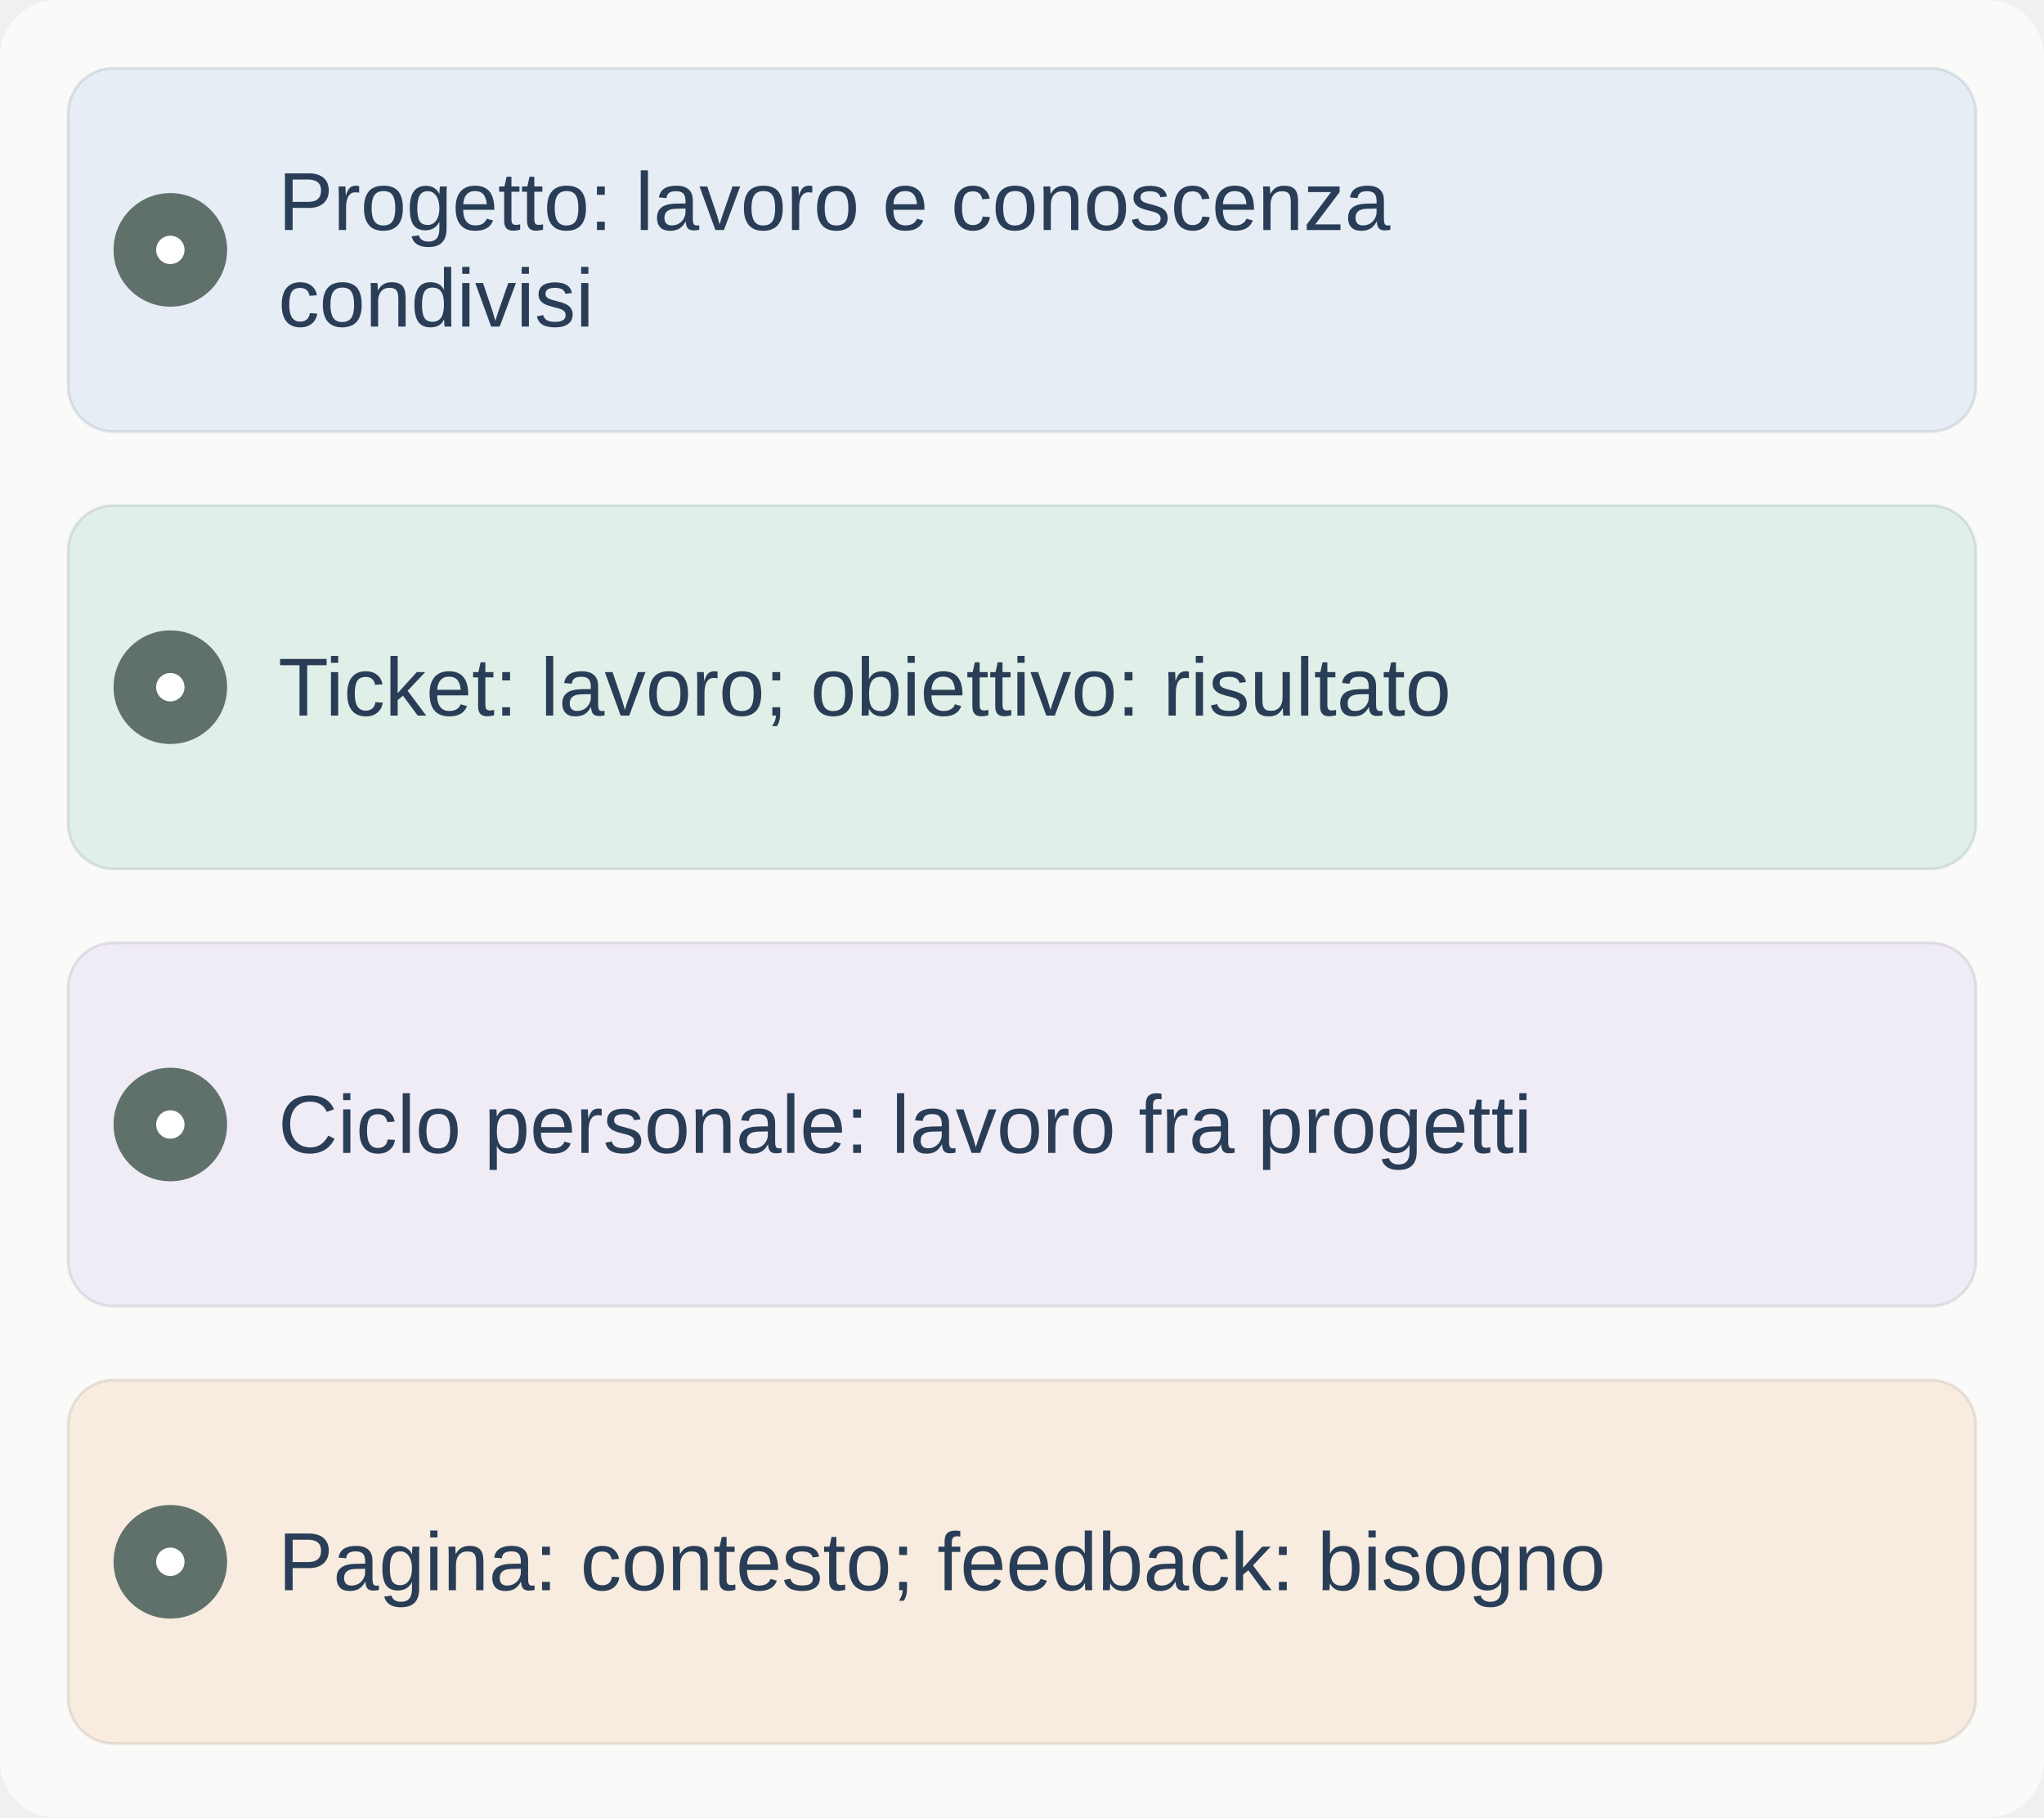
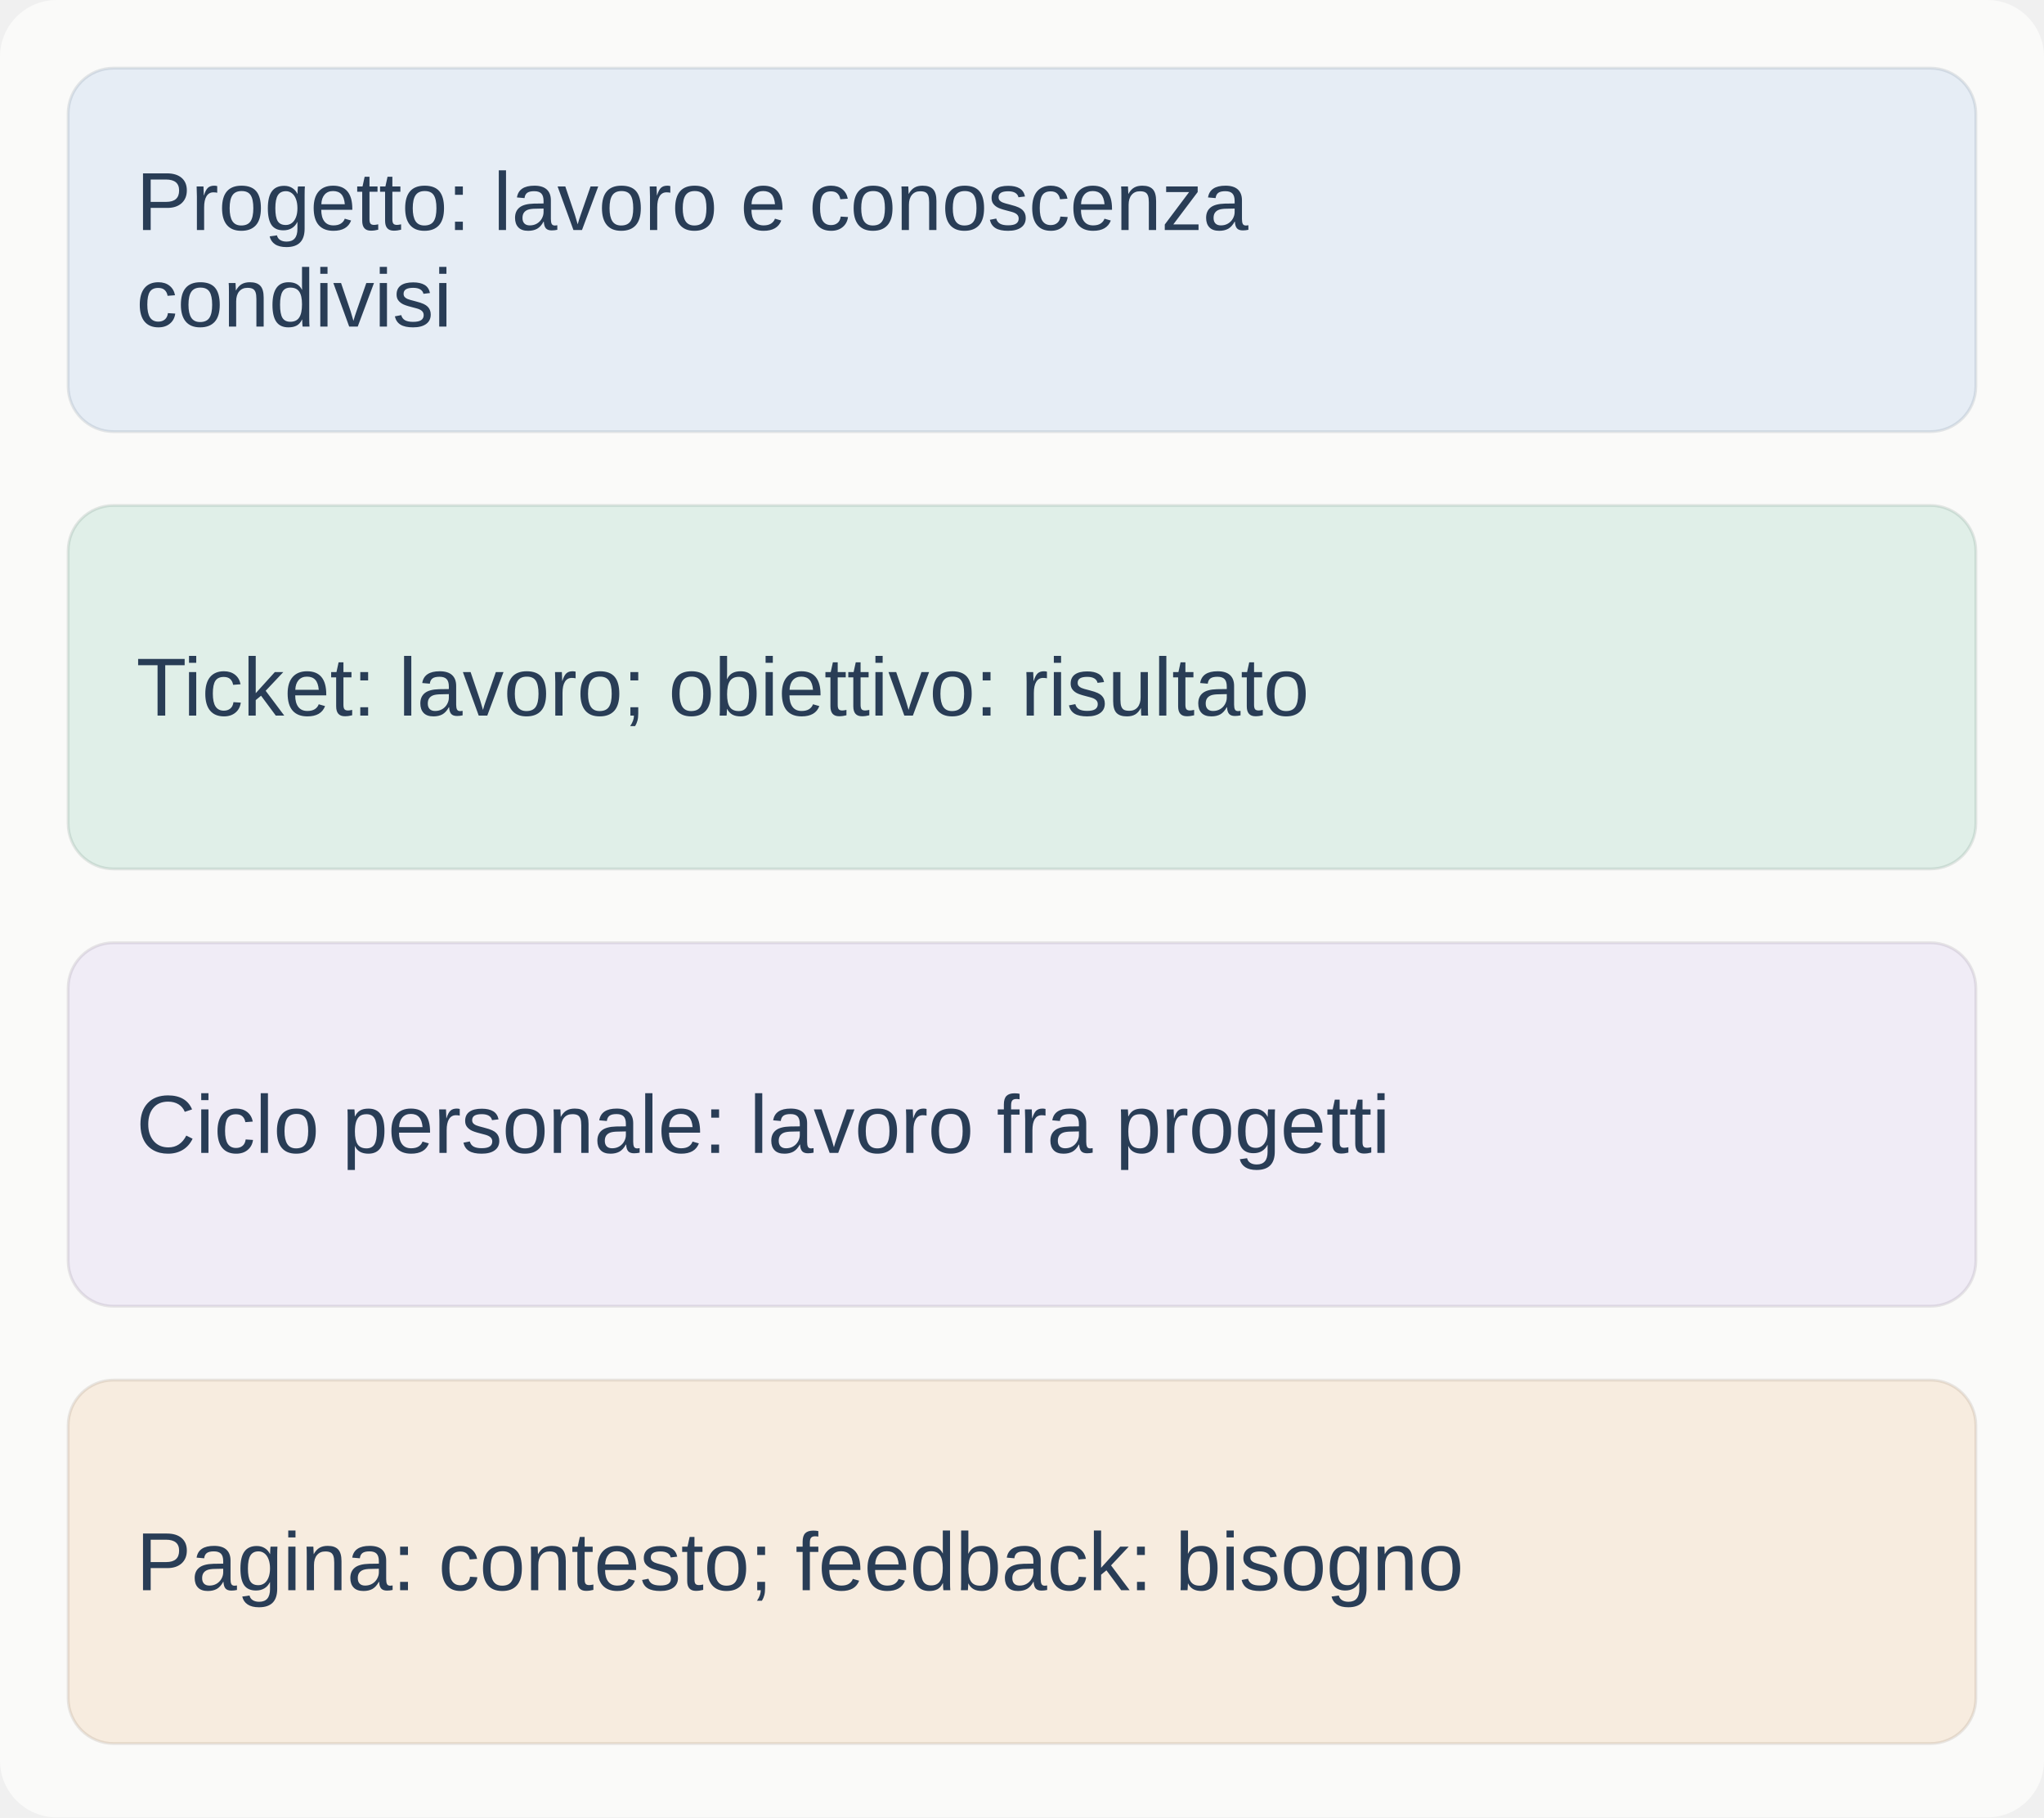
<svg xmlns="http://www.w3.org/2000/svg" width="720" height="640" viewBox="0 0 720 640" role="img" aria-labelledby="title desc">
  <rect width="720" height="640" rx="20" fill="#fafaf9" />
  <rect x="24" y="24" width="672" height="128" rx="16" fill="#e6edf5" stroke="#293d56" stroke-width="1" stroke-opacity="0.12" />
-   <circle cx="60" cy="88" r="20" fill="#60706b" />
-   <circle cx="60" cy="88" r="5" fill="#ffffff" />
-   <text x="98" y="81" font-family="Arial, sans-serif" font-size="29" fill="#293d56">Progetto: lavoro e conoscenza</text>
-   <text x="98" y="115" font-family="Arial, sans-serif" font-size="29" fill="#293d56">condivisi</text>
+   <text x="48" y="81" font-family="Arial, sans-serif" font-size="29" fill="#293d56">Progetto: lavoro e conoscenza</text>
+   <text x="48" y="115" font-family="Arial, sans-serif" font-size="29" fill="#293d56">condivisi</text>
  <rect x="24" y="178" width="672" height="128" rx="16" fill="#e0efe8" stroke="#1e4436" stroke-width="1" stroke-opacity="0.12" />
-   <circle cx="60" cy="242" r="20" fill="#60706b" />
-   <circle cx="60" cy="242" r="5" fill="#ffffff" />
-   <text x="98" y="252" font-family="Arial, sans-serif" font-size="29" fill="#293d56">Ticket: lavoro; obiettivo: risultato</text>
+   <text x="48" y="252" font-family="Arial, sans-serif" font-size="29" fill="#293d56">Ticket: lavoro; obiettivo: risultato</text>
  <rect x="24" y="332" width="672" height="128" rx="16" fill="#f0ecf6" stroke="#433352" stroke-width="1" stroke-opacity="0.12" />
-   <circle cx="60" cy="396" r="20" fill="#60706b" />
-   <circle cx="60" cy="396" r="5" fill="#ffffff" />
-   <text x="98" y="406" font-family="Arial, sans-serif" font-size="29" fill="#293d56">Ciclo personale: lavoro fra progetti</text>
+   <text x="48" y="406" font-family="Arial, sans-serif" font-size="29" fill="#293d56">Ciclo personale: lavoro fra progetti</text>
  <rect x="24" y="486" width="672" height="128" rx="16" fill="#f7ecdf" stroke="#573e28" stroke-width="1" stroke-opacity="0.12" />
-   <circle cx="60" cy="550" r="20" fill="#60706b" />
-   <circle cx="60" cy="550" r="5" fill="#ffffff" />
-   <text x="98" y="560" font-family="Arial, sans-serif" font-size="29" fill="#293d56">Pagina: contesto; feedback: bisogno</text>
+   <text x="48" y="560" font-family="Arial, sans-serif" font-size="29" fill="#293d56">Pagina: contesto; feedback: bisogno</text>
</svg>
